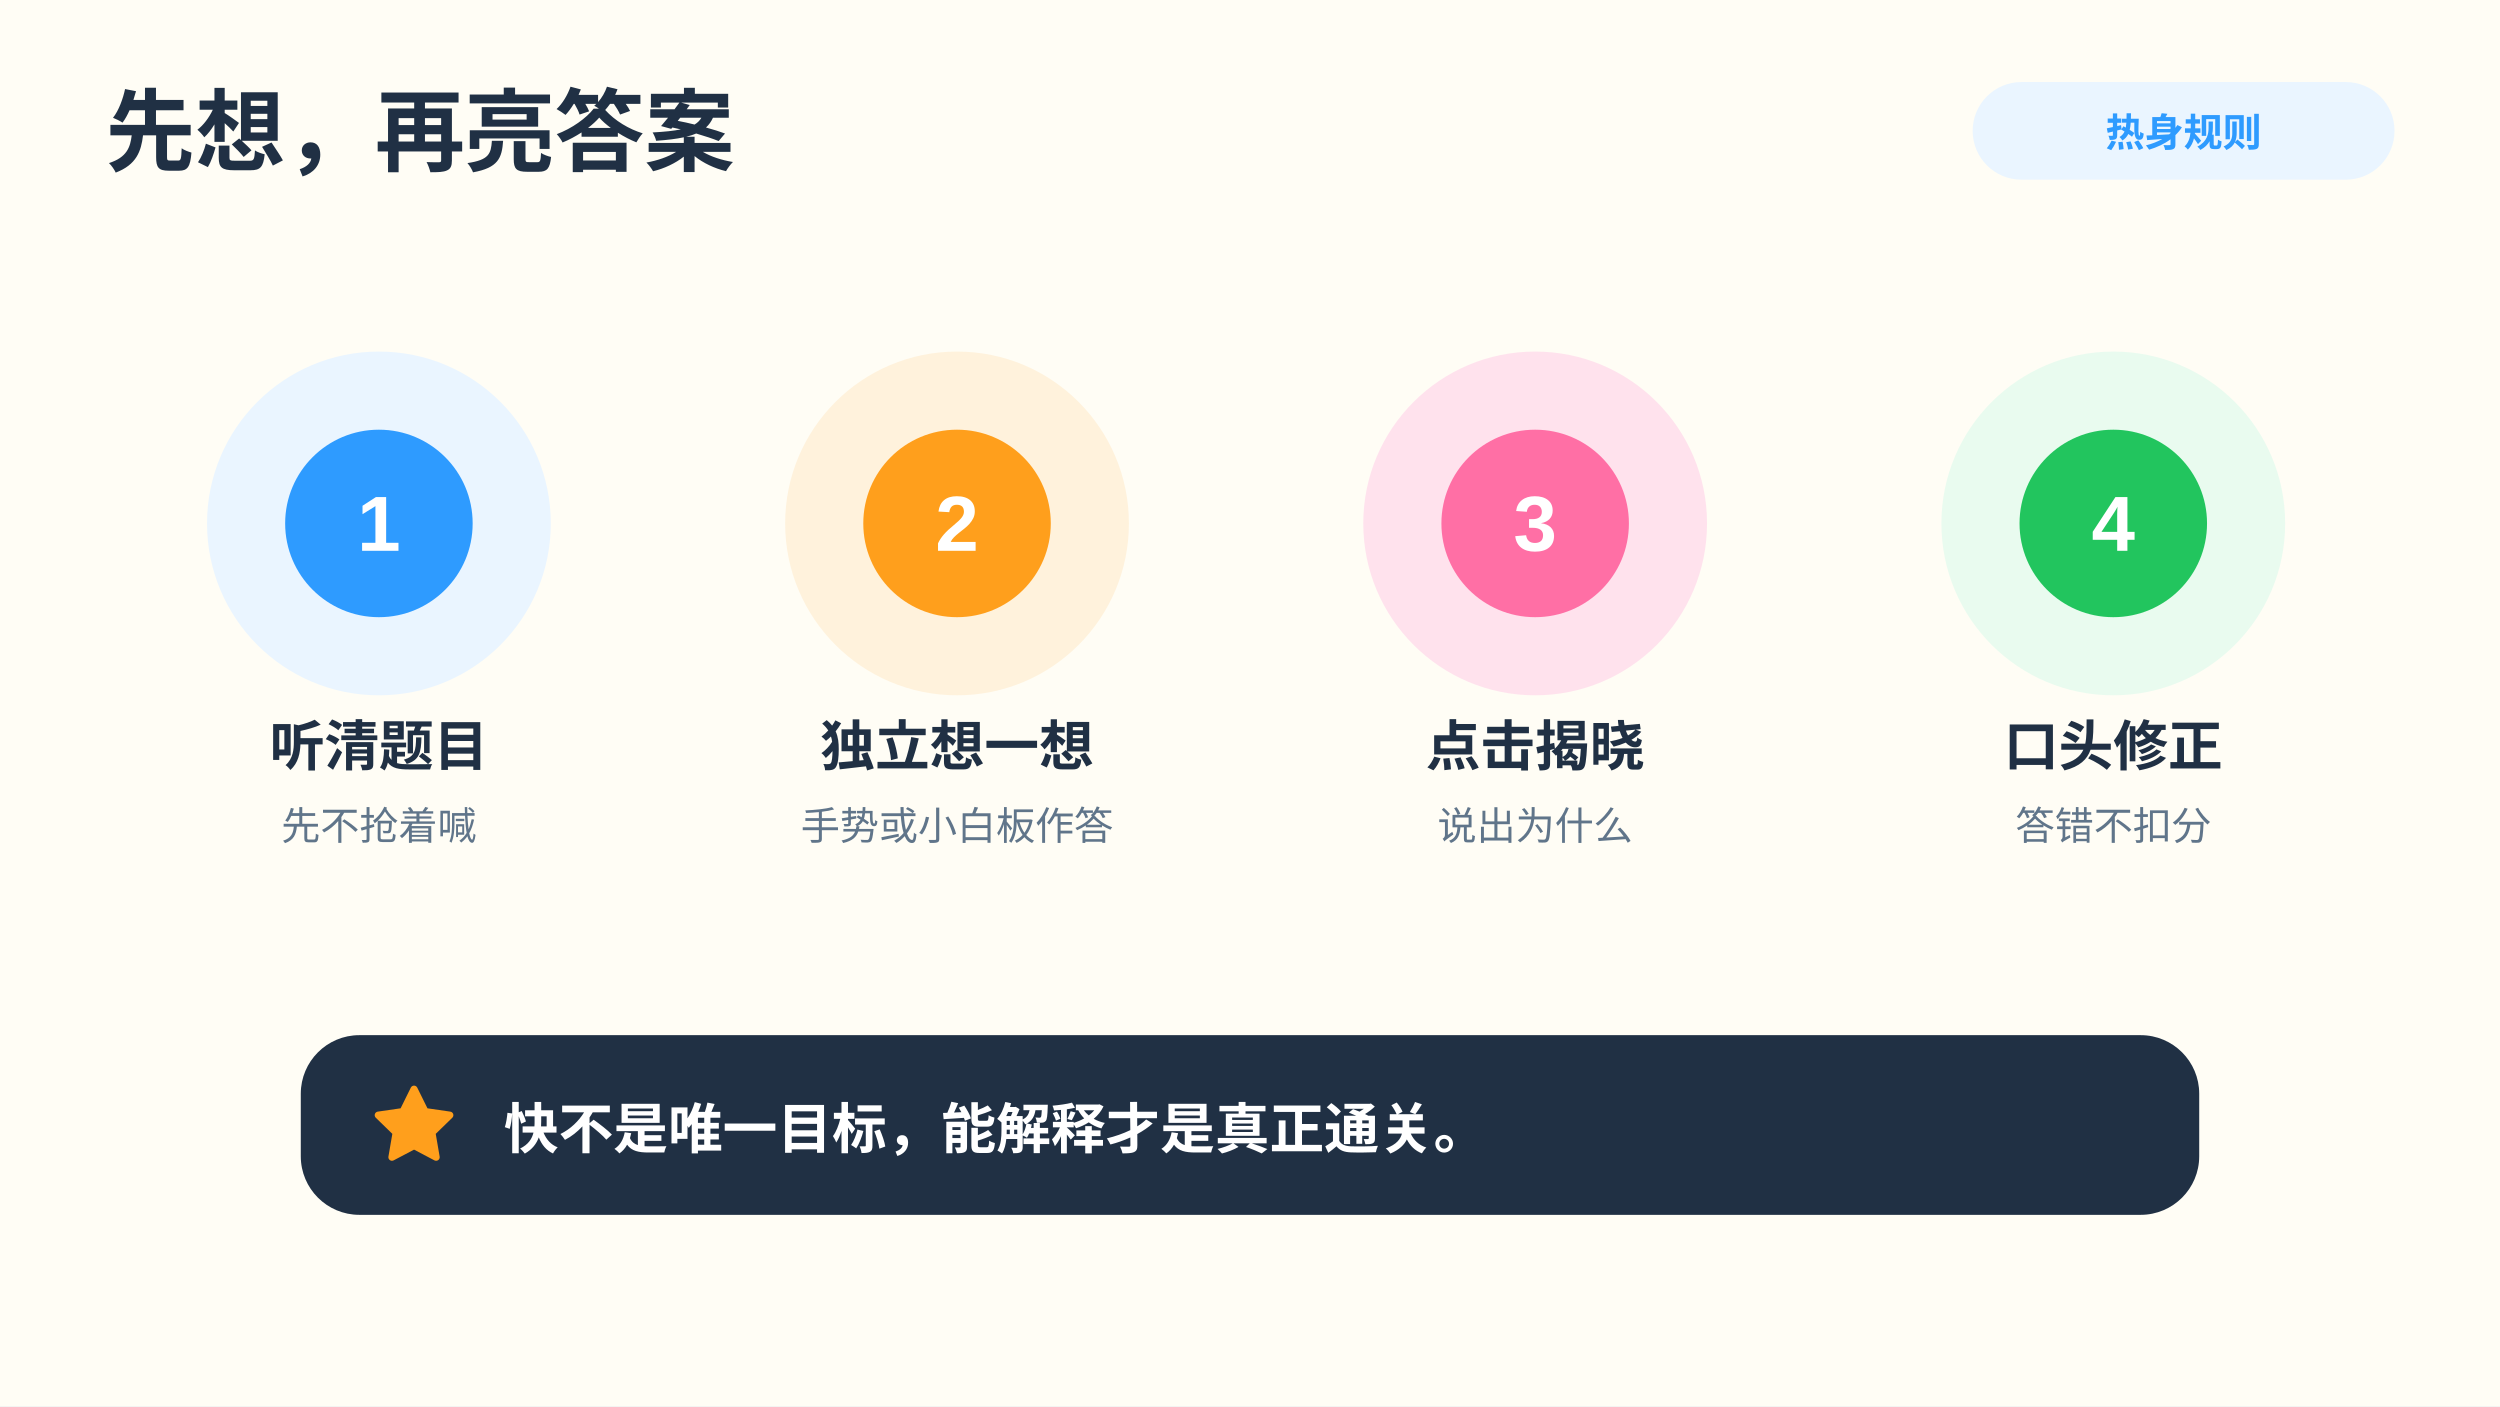
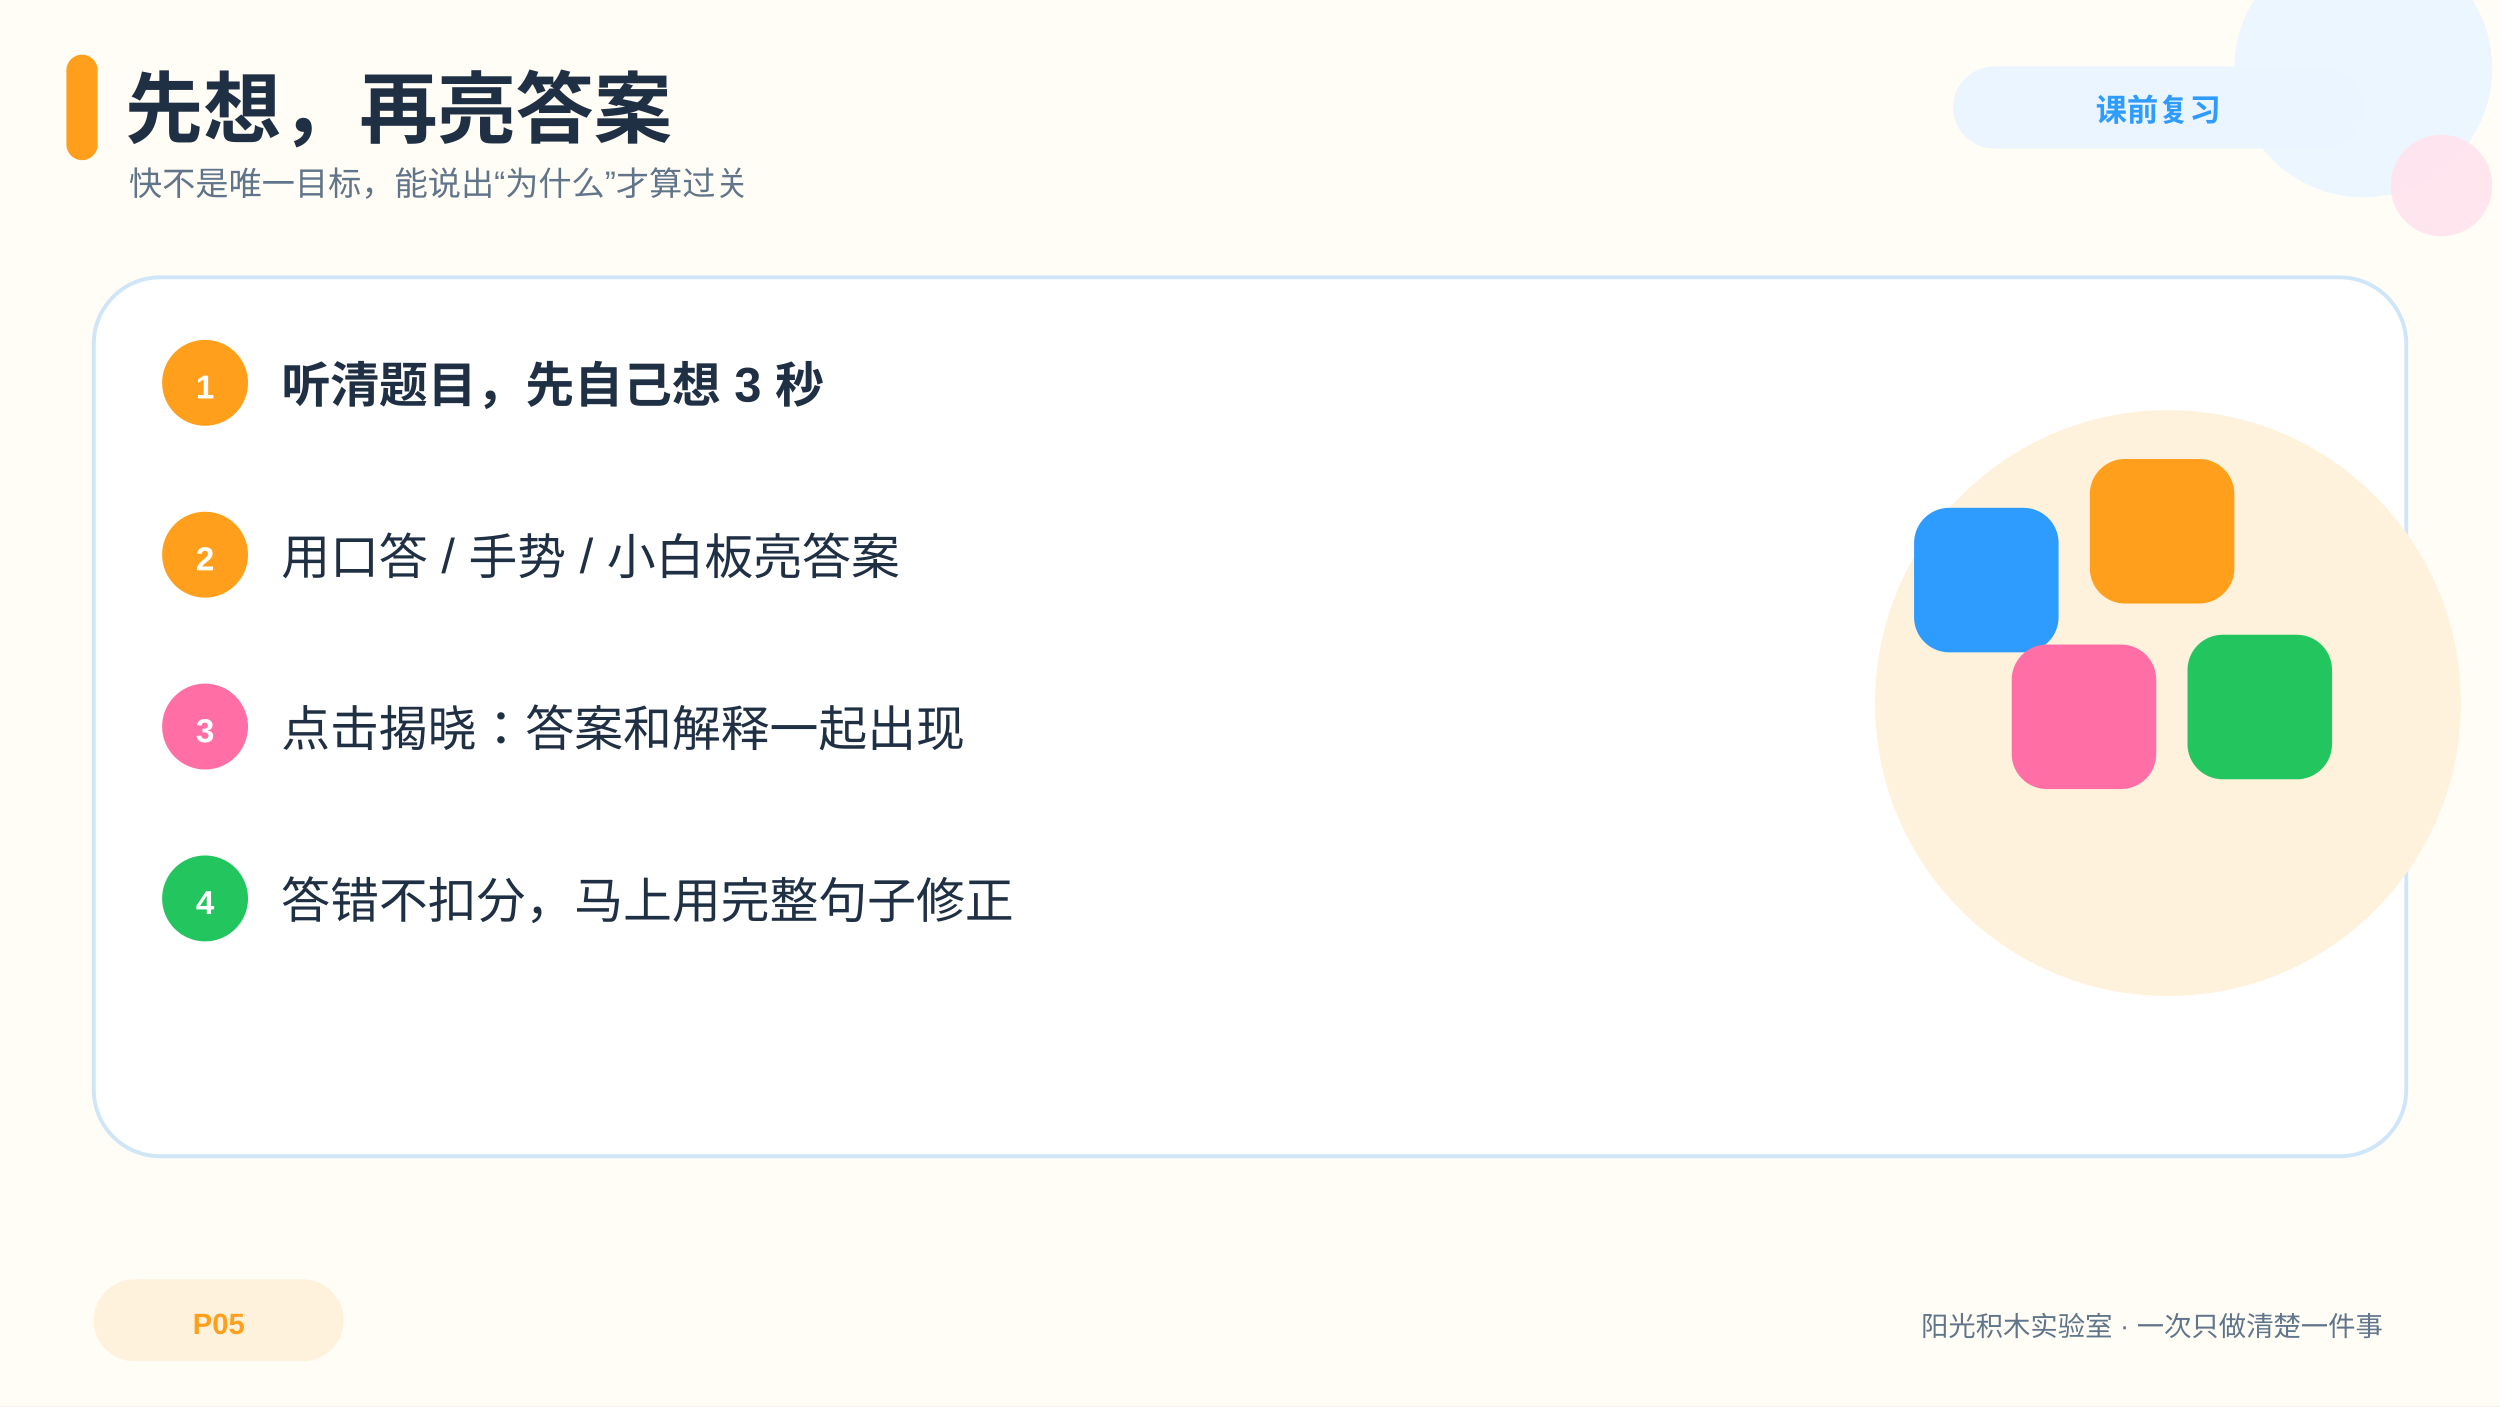
<svg xmlns="http://www.w3.org/2000/svg" viewBox="0 0 1280 720" data-pptx-page-role="content" font-family="Microsoft YaHei, Arial, sans-serif">
-   <rect id="background" data-pptx-role="background" width="1280" height="720" fill="#FFFDF5" />
-   <g id="header" data-pptx-bounds="54 38 1172 84">
-     <text x="54" y="84" font-family="YouYuan, Microsoft YaHei, sans-serif" font-size="46" font-weight="700" fill="#203044">先想，再亮答案</text>
-     <rect x="1010" y="42" width="216" height="50" rx="25" fill="#EAF5FF" />
-     <text x="1118" y="75" text-anchor="middle" font-size="20" font-weight="700" fill="#2E9BFF">热身规则</text>
-   </g>
-   <g id="step-listen" data-pptx-bounds="70 178 248 286">
-     <circle cx="194" cy="268" r="88" fill="#EAF5FF" />
-     <circle cx="194" cy="268" r="48" fill="#2E9BFF" />
-     <text x="194" y="282" text-anchor="middle" font-size="40" font-weight="700" fill="#FFFFFF">1</text>
-     <text x="194" y="392" text-anchor="middle" font-size="28" font-weight="700" fill="#203044">听清题目</text>
-     <text x="194" y="430" text-anchor="middle" font-size="20" fill="#60758A">先不抢着喊</text>
-   </g>
-   <g id="step-think" data-pptx-bounds="366 178 248 286">
-     <circle cx="490" cy="268" r="88" fill="#FFF2DC" />
-     <circle cx="490" cy="268" r="48" fill="#FF9F1C" />
-     <text x="490" y="282" text-anchor="middle" font-size="40" font-weight="700" fill="#FFFFFF">2</text>
-     <text x="490" y="392" text-anchor="middle" font-size="28" font-weight="700" fill="#203044">独立想一想</text>
-     <text x="490" y="430" text-anchor="middle" font-size="20" fill="#60758A">手势或小白板作答</text>
-   </g>
-   <g id="step-show" data-pptx-bounds="662 178 248 286">
-     <circle cx="786" cy="268" r="88" fill="#FFE2ED" />
-     <circle cx="786" cy="268" r="48" fill="#FF6FA5" />
-     <text x="786" y="282" text-anchor="middle" font-size="40" font-weight="700" fill="#FFFFFF">3</text>
-     <text x="786" y="392" text-anchor="middle" font-size="28" font-weight="700" fill="#203044">点击揭晓</text>
-     <text x="786" y="430" text-anchor="middle" font-size="20" fill="#60758A">说出为什么</text>
-   </g>
-   <g id="step-fix" data-pptx-bounds="958 178 248 286">
-     <circle cx="1082" cy="268" r="88" fill="#E9FBEF" />
-     <circle cx="1082" cy="268" r="48" fill="#22C55E" />
-     <text x="1082" y="282" text-anchor="middle" font-size="40" font-weight="700" fill="#FFFFFF">4</text>
-     <text x="1082" y="392" text-anchor="middle" font-size="28" font-weight="700" fill="#203044">口头修正</text>
-     <text x="1082" y="430" text-anchor="middle" font-size="20" fill="#60758A">答错不扣分</text>
-   </g>
-   <g id="rule-takeaway" data-pptx-bounds="154 530 972 92">
-     <rect x="154" y="530" width="972" height="92" rx="30" fill="#203044" />
-     <g transform="translate(190, 554) scale(1.83333)" fill="#FF9F1C">
-       <path d="M8.243 7.34l-6.38 .925l-.113 .023a1 1 0 0 0 -.44 1.684l4.622 4.499l-1.09 6.355l-.013 .11a1 1 0 0 0 1.464 .944l5.706 -3l5.693 3l.1 .046a1 1 0 0 0 1.352 -1.1l-1.091 -6.355l4.624 -4.5l.078 -.085a1 1 0 0 0 -.633 -1.62l-6.38 -.926l-2.852 -5.78a1 1 0 0 0 -1.794 0l-2.853 5.78z" />
-     </g>
-     <text x="258" y="588" font-size="28" font-weight="700" fill="#FFFFFF">快不是唯一目标，能解释才是真正通关。</text>
-   </g>
+   <rect x="0" y="0" width="1280" height="720" rx="0" fill="#FFFDF5" id="page-bg" />
+   <circle cx="1210" cy="35" r="66" fill="#EAF5FF" opacity="0.9" />
+   <circle cx="1250" cy="95" r="26" fill="#FFE2ED" opacity="0.9" />
+   <rect x="34" y="28" width="16" height="54" rx="8" fill="#FF9F1C" />
+   <text x="64" y="70" font-family="YouYuan, Microsoft YaHei, sans-serif" font-size="40" font-weight="700" fill="#203044" text-anchor="start">先想，再亮答案</text>
+   <text x="66" y="100" font-family="Microsoft YaHei, Arial, sans-serif" font-size="17" font-weight="400" fill="#60758A" text-anchor="start">快不是唯一目标，能说出“为什么”才算过关</text>
+   <rect x="1000" y="34" width="210" height="42" rx="21" fill="#EAF5FF" />
+   <text x="1105.0" y="62" font-family="Microsoft YaHei, Arial, sans-serif" font-size="16" font-weight="700" fill="#2E9BFF" text-anchor="middle">课前复习</text>
+   <rect x="48" y="655" width="128" height="42" rx="21" fill="#FFF2DC" />
+   <text x="112.0" y="683" font-family="Microsoft YaHei, Arial, sans-serif" font-size="15" font-weight="700" fill="#FF9F1C" text-anchor="middle">P05</text>
+   <rect x="48" y="142" width="1184" height="450" rx="34" fill="#FFFFFF" stroke="#CFE5F8" stroke-width="2" />
+   <circle cx="1110" cy="360" r="150" fill="#FFF2DC" />
+   <rect x="980" y="260" width="74" height="74" rx="18" fill="#2E9BFF" />
+   <rect x="1070" y="235" width="74" height="74" rx="18" fill="#FF9F1C" />
+   <rect x="1030" y="330" width="74" height="74" rx="18" fill="#FF6FA5" />
+   <rect x="1120" y="325" width="74" height="74" rx="18" fill="#22C55E" />
+   <circle cx="105" cy="196" r="22" fill="#FF9F1C" />
+   <text x="105" y="204" font-family="Microsoft YaHei, Arial, sans-serif" font-size="17" font-weight="700" fill="#FFFFFF" text-anchor="middle">1</text>
+   <text x="144" y="206" font-family="Microsoft YaHei, Arial, sans-serif" font-size="25" font-weight="700" fill="#203044" text-anchor="start">
+     <tspan x="144" dy="0">听清题目，先自己想 3 秒</tspan>
+   </text>
+   <circle cx="105" cy="284" r="22" fill="#FF9F1C" />
+   <text x="105" y="292" font-family="Microsoft YaHei, Arial, sans-serif" font-size="17" font-weight="700" fill="#FFFFFF" text-anchor="middle">2</text>
+   <text x="144" y="294" font-family="Microsoft YaHei, Arial, sans-serif" font-size="25" font-weight="500" fill="#203044" text-anchor="start">
+     <tspan x="144" dy="0">用口答 / 手势 / 小白板亮答案</tspan>
+   </text>
+   <circle cx="105" cy="372" r="22" fill="#FF6FA5" />
+   <text x="105" y="380" font-family="Microsoft YaHei, Arial, sans-serif" font-size="17" font-weight="700" fill="#FFFFFF" text-anchor="middle">3</text>
+   <text x="144" y="382" font-family="Microsoft YaHei, Arial, sans-serif" font-size="25" font-weight="500" fill="#203044" text-anchor="start">
+     <tspan x="144" dy="0">点击揭晓：答案和解释一起出现</tspan>
+   </text>
+   <circle cx="105" cy="460" r="22" fill="#22C55E" />
+   <text x="105" y="468" font-family="Microsoft YaHei, Arial, sans-serif" font-size="17" font-weight="700" fill="#FFFFFF" text-anchor="middle">4</text>
+   <text x="144" y="470" font-family="Microsoft YaHei, Arial, sans-serif" font-size="25" font-weight="500" fill="#203044" text-anchor="start">
+     <tspan x="144" dy="0">答错不扣分，马上用完整句子修正</tspan>
+   </text>
+   <text x="1220" y="684" font-family="Microsoft YaHei, Arial, sans-serif" font-size="14" font-weight="400" fill="#60758A" text-anchor="end">阳光积木实验室 · 一次只做清楚一件事</text>
</svg>
